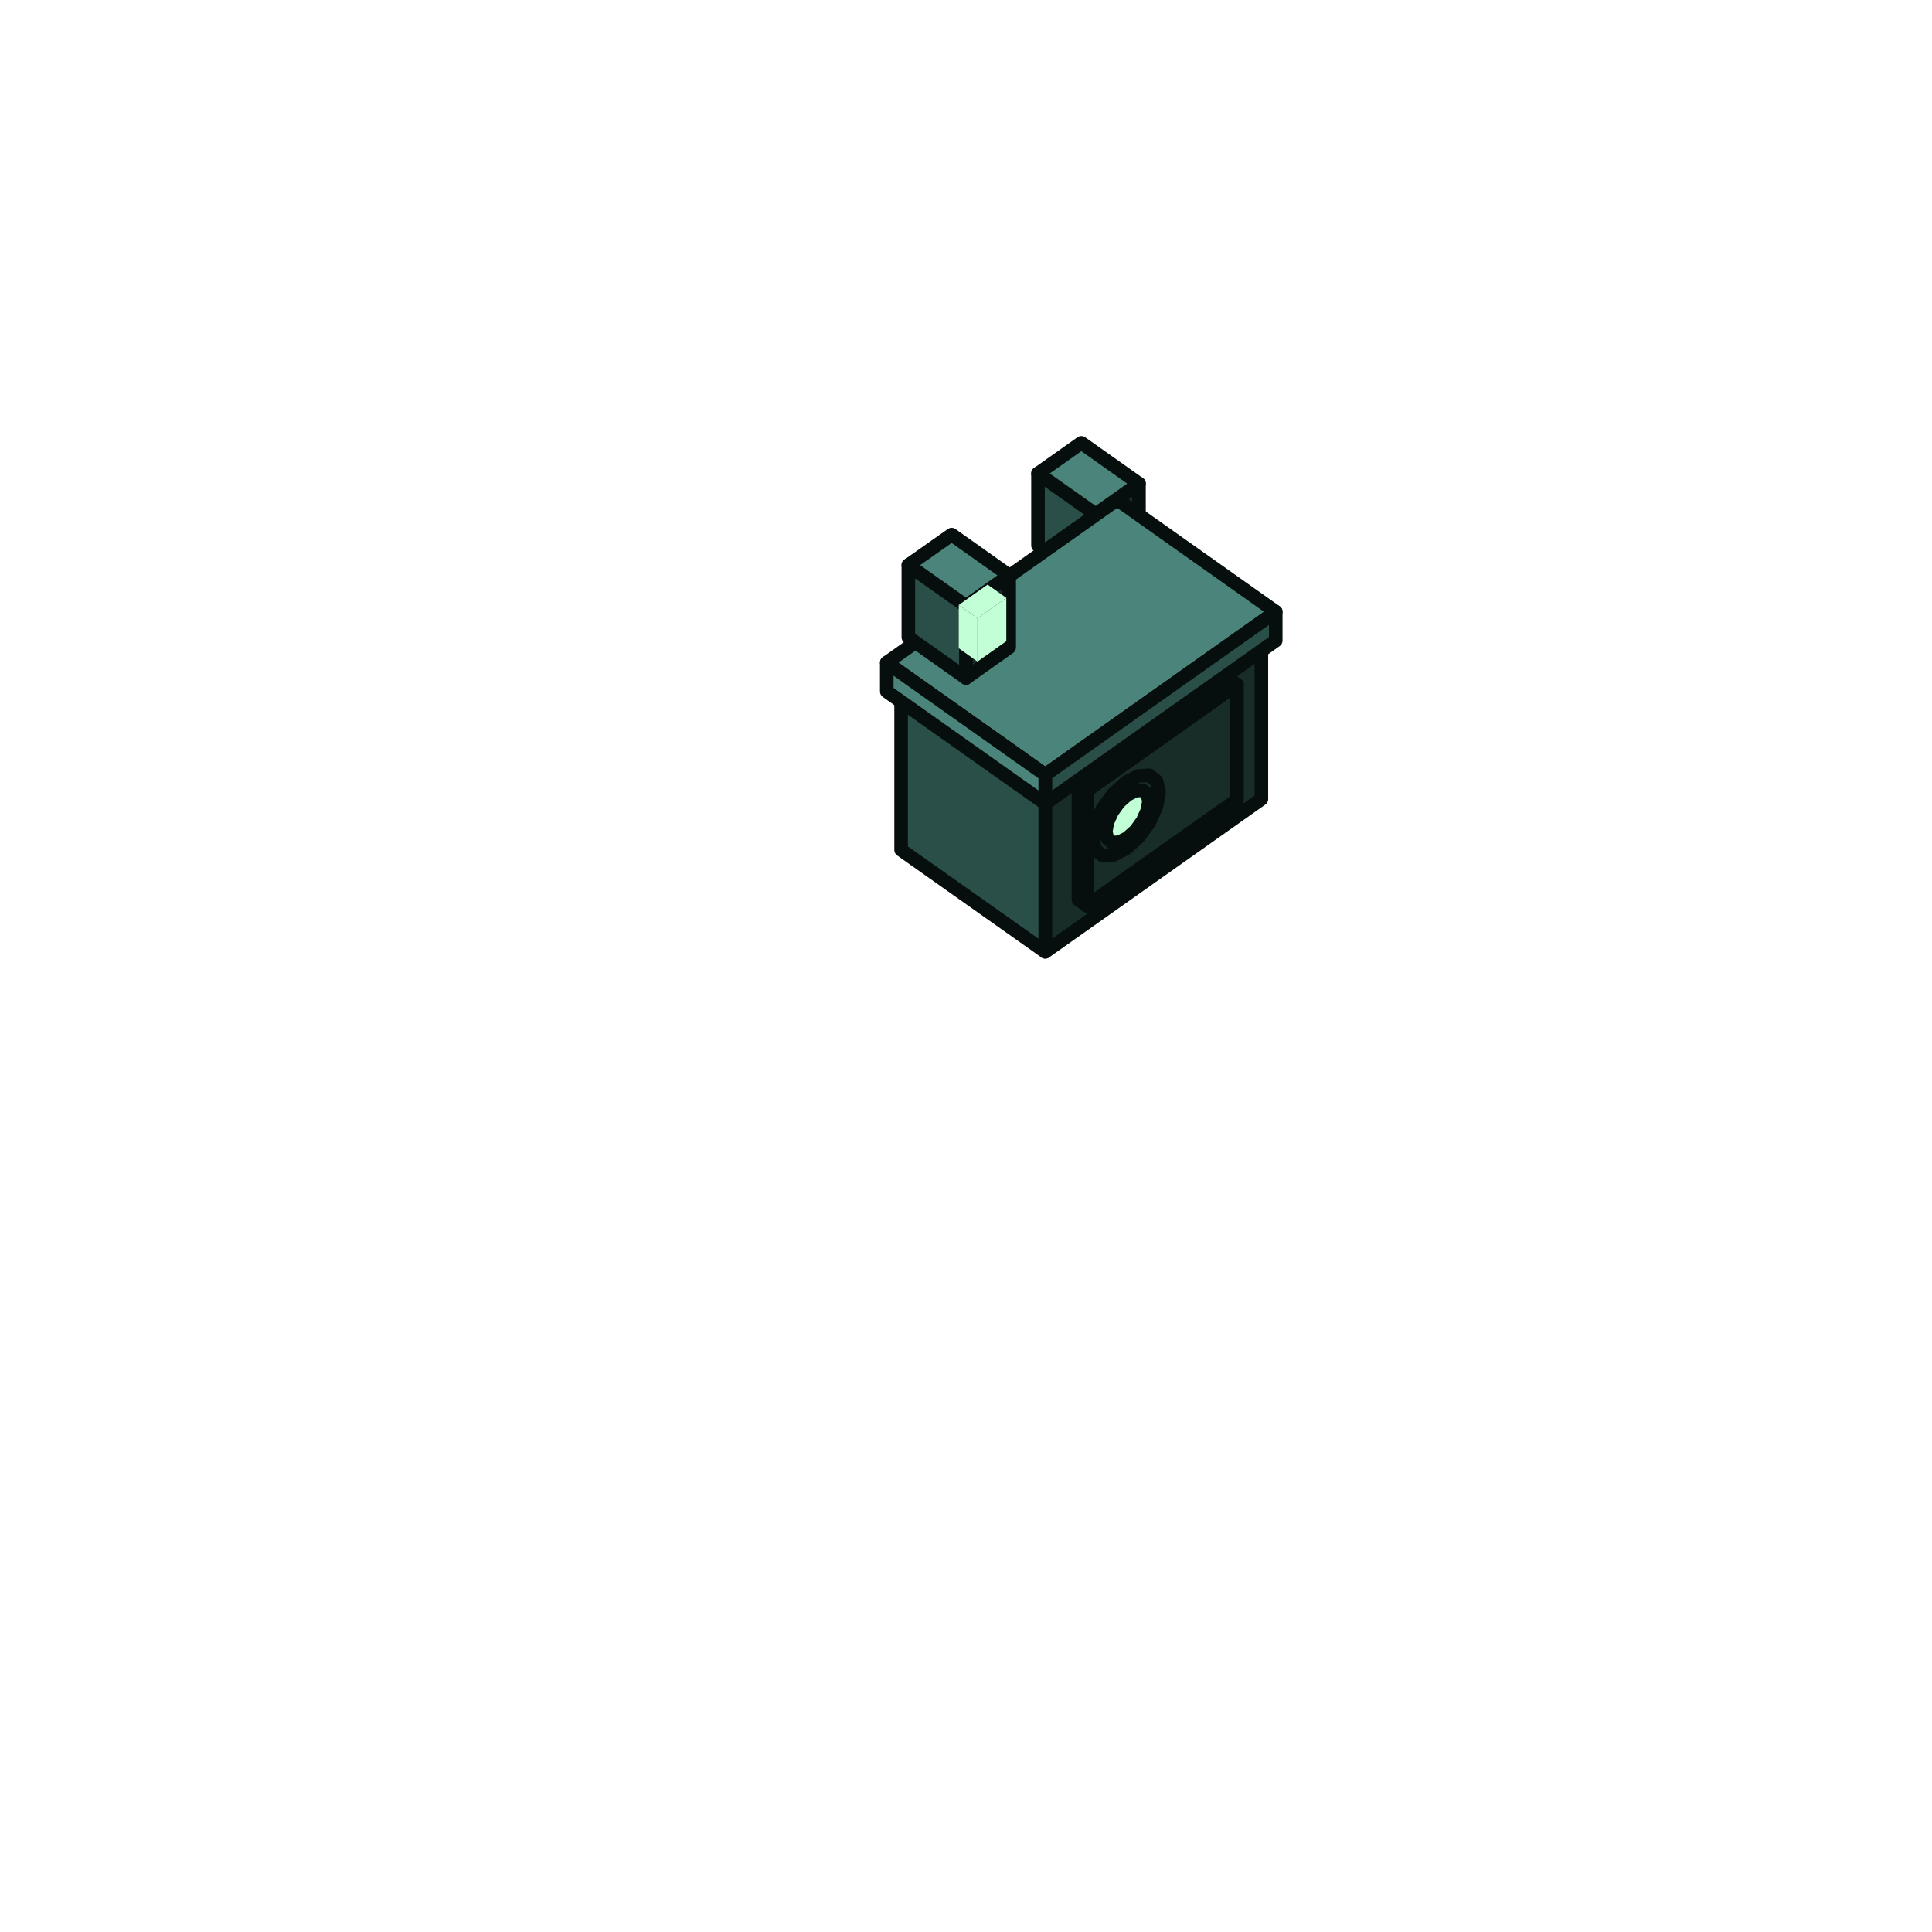
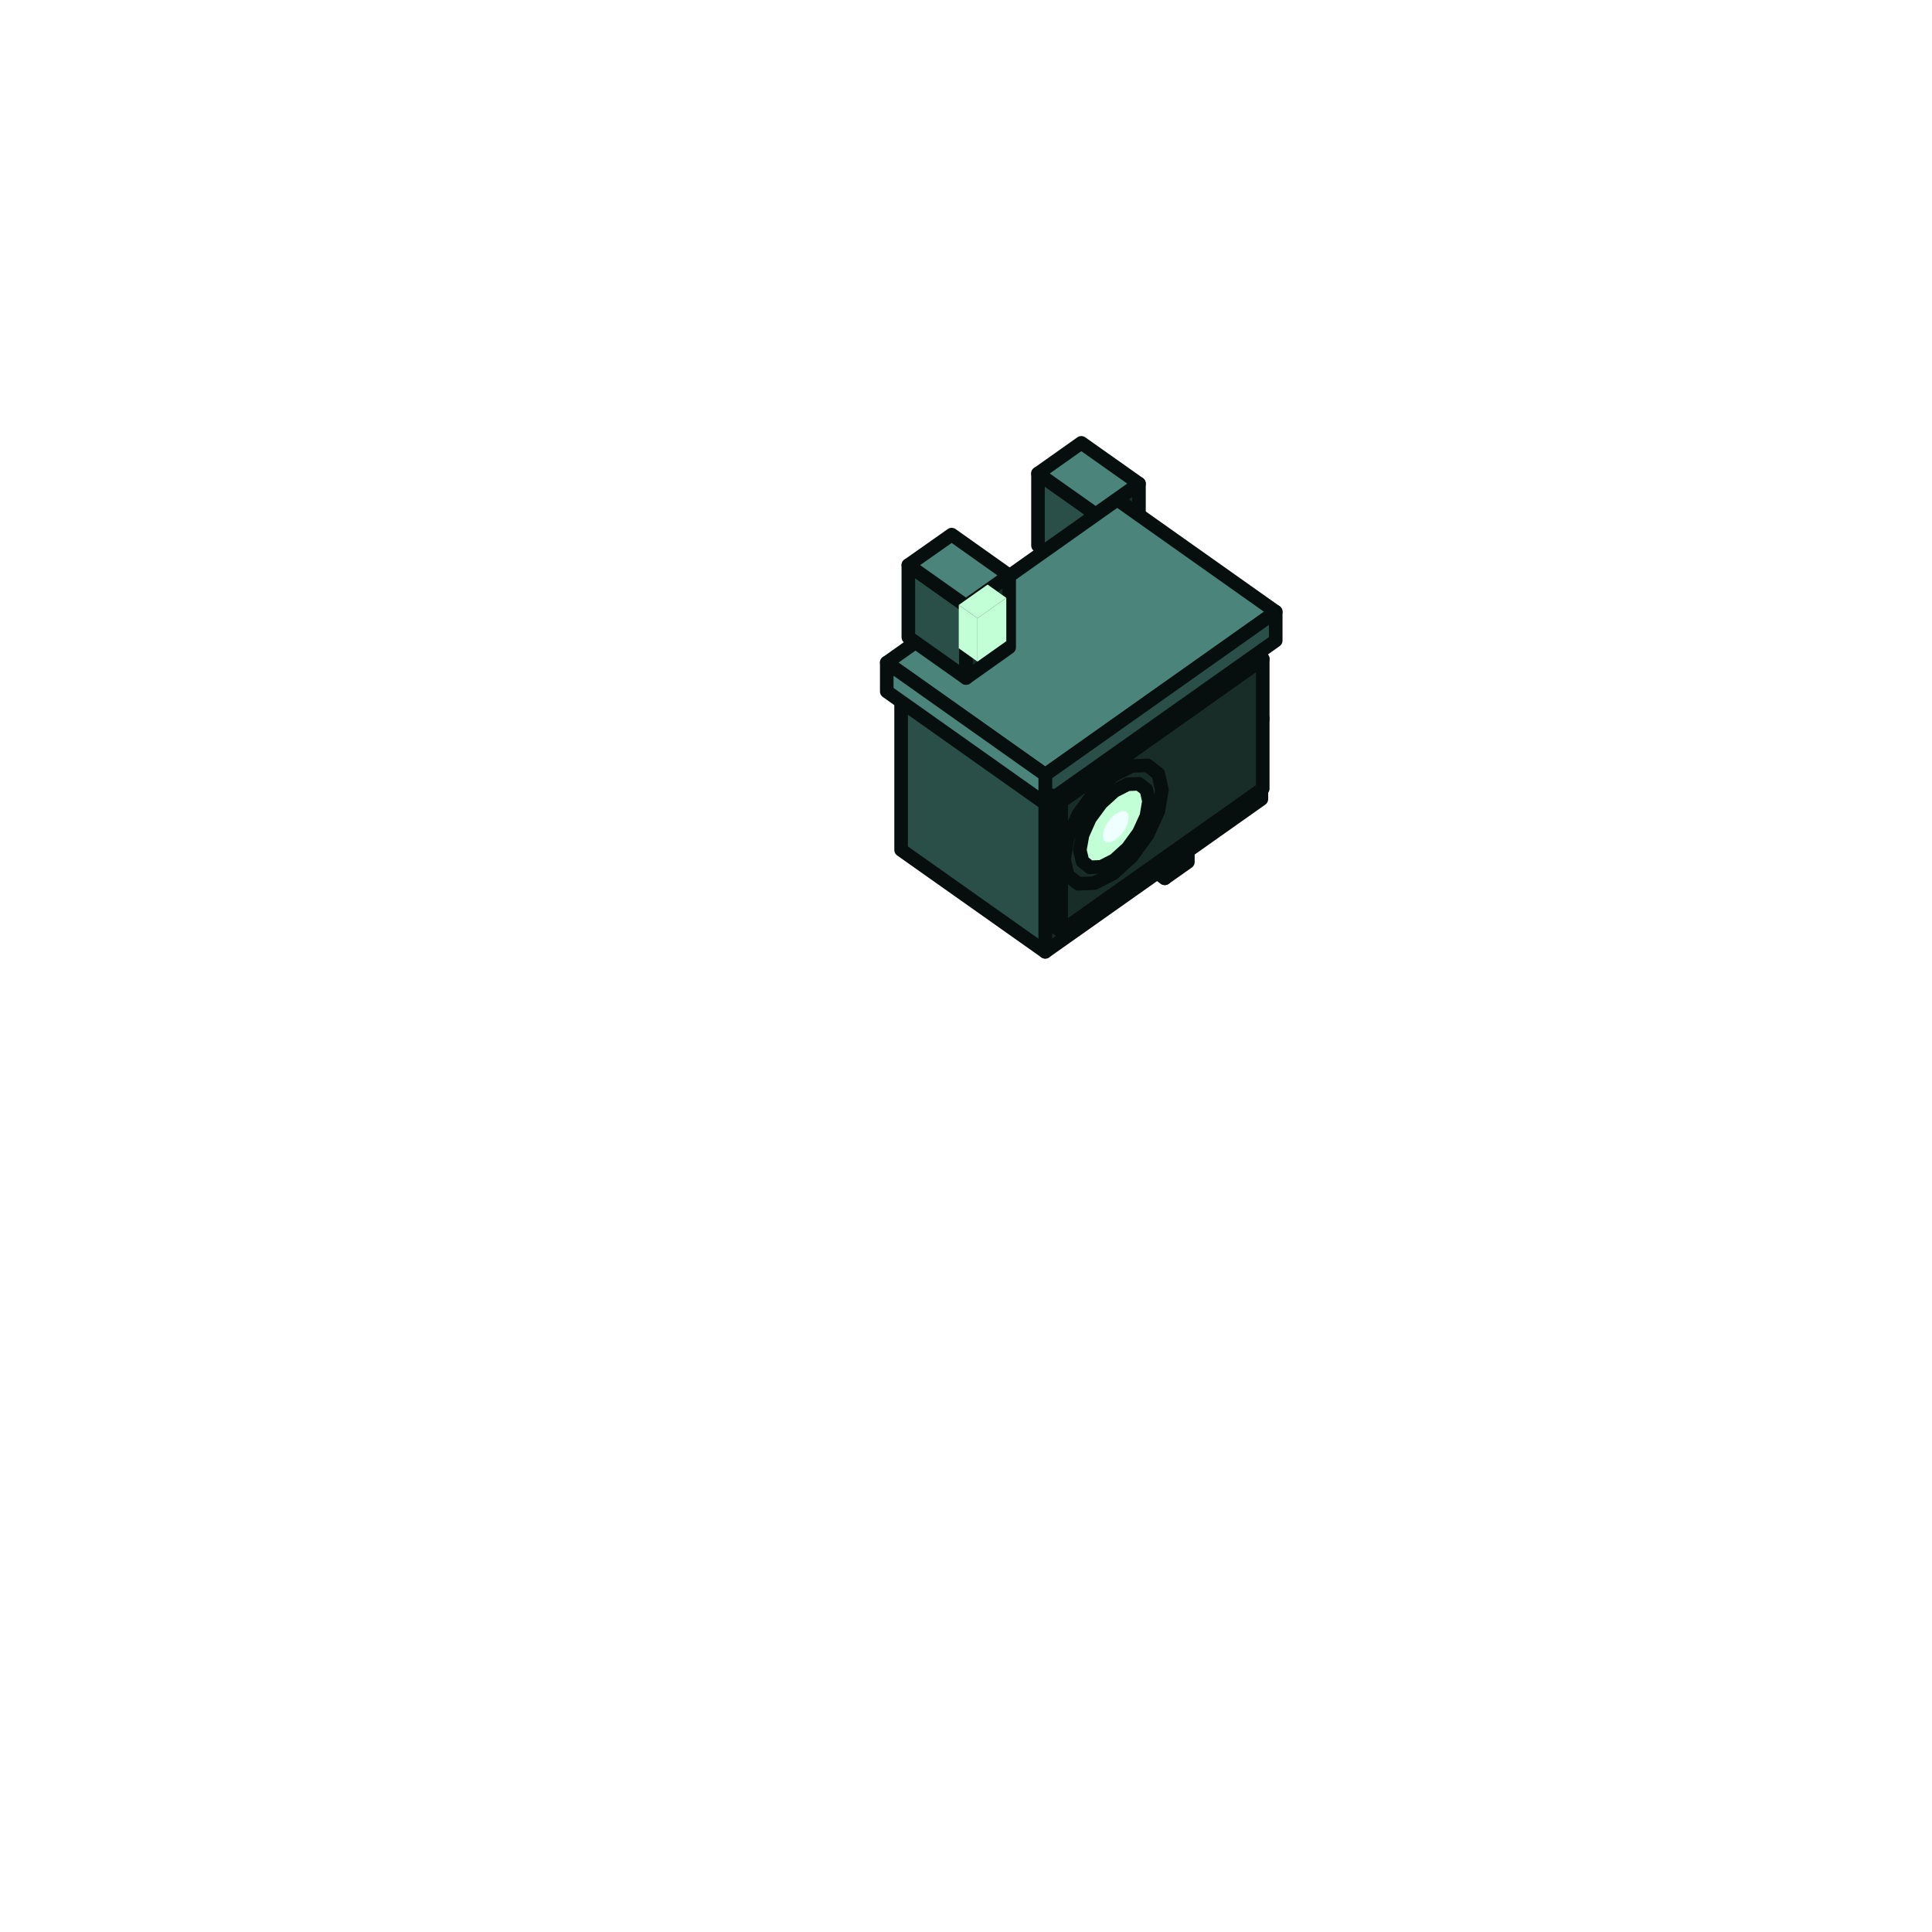
<svg xmlns="http://www.w3.org/2000/svg" viewBox="0 0 128 128" width="128" height="128" data-part-id="strix_head" data-type="head" data-direction="east">
  <g stroke="#060f0d" stroke-width="0.9" stroke-linejoin="round">
    <path d="M68.77 36.14 L72.59 38.84 L72.59 34.07 L68.77 31.37 Z" fill="#2a4e48" />
+     <path d="M83.66 47.61 L83.42 46.54 L82.71 45.99 L81.66 46.03 L80.42 46.66 L79.18 47.78 L78.12 49.23 L77.42 50.78 L77.17 52.2 L77.42 53.27 L78.12 53.82 L79.18 53.78 L80.42 53.15 L81.66 52.03 L82.71 50.58 L83.42 49.03 Z" fill="#182c28" />
+     <path d="M82.81 48.35 L82.63 47.6 L82.13 47.21 L81.39 47.24 L80.51 47.68 L79.64 48.48 L78.89 49.5 L78.4 50.59 L78.22 51.59 L78.4 52.35 L78.89 52.74 L79.64 52.71 L80.51 52.26 L81.39 51.47 L82.13 50.45 L82.63 49.35 Z" fill="#c2ffd7" />
+     <path d="M81.47 49.43 L81.4 49.15 L81.22 49.0 L80.94 49.01 L80.61 49.18 L80.28 49.48 L80.0 49.86 L79.82 50.27 L79.75 50.65 L79.82 50.93 L80.0 51.08 L80.28 51.07 L80.61 50.9 L80.94 50.6 L81.22 50.22 L81.4 49.81 Z" fill="#efffff" stroke="none" />
    <path d="M72.59 38.84 L75.46 36.82 L75.46 32.04 L72.59 34.07 Z" fill="#182c28" />
    <path d="M73.36 37.75 L75.26 36.4 L75.26 33.54 L73.36 34.89 Z" fill="#c2ffd7" stroke="none" />
+     <path d="M77.17 58.19 L78.7 57.11 L78.7 54.72 L77.17 55.8 Z" fill="#182c28" />
    <path d="M68.77 31.37 L72.59 34.07 L75.46 32.04 L71.64 29.34 Z" fill="#4a847b" />
-     <path d="M81.76 48.96 L81.59 48.24 L81.11 47.86 L80.4 47.89 L79.56 48.32 L78.72 49.08 L78.01 50.06 L77.53 51.11 L77.36 52.07 L77.53 52.79 L78.01 53.16 L78.72 53.14 L79.56 52.71 L80.4 51.95 L81.11 50.97 L81.59 49.92 Z" fill="#182c28" />
    <path d="M72.11 36.87 L73.36 37.75 L73.36 34.89 L72.11 34.01 Z" fill="#c2ffd7" stroke="none" />
-     <path d="M81.09 49.57 L80.98 49.1 L80.67 48.85 L80.2 48.87 L79.66 49.15 L79.11 49.64 L78.64 50.28 L78.33 50.97 L78.22 51.59 L78.33 52.06 L78.64 52.31 L79.11 52.29 L79.66 52.01 L80.2 51.52 L80.67 50.88 L80.98 50.19 Z" fill="#c2ffd7" />
+     <path d="M76.22 57.51 L77.17 58.19 L77.17 55.8 L76.22 55.13 Z" fill="#74a394" />
+     <path d="M76.22 55.13 L77.17 55.8 L78.7 54.72 L77.75 54.05 Z" fill="#74a394" />
    <path d="M72.11 34.01 L73.36 34.89 L75.26 33.54 L74.02 32.66 Z" fill="#c2ffd7" stroke="none" />
-     <path d="M77.17 57.23 L78.7 56.15 L78.7 53.77 L77.17 54.85 Z" fill="#182c28" />
    <path d="M69.25 63.06 L83.57 52.94 L83.57 42.44 L69.25 52.56 Z" fill="#182c28" />
-     <path d="M76.22 56.56 L77.17 57.23 L77.17 54.85 L76.22 54.17 Z" fill="#74a394" />
    <path d="M59.7 45.81 L69.25 52.56 L83.57 42.44 L74.02 35.69 Z" fill="#4a847b" />
-     <path d="M76.22 54.17 L77.17 54.85 L78.7 53.77 L77.75 53.09 Z" fill="#74a394" />
-     <path d="M72.02 60.01 L81.95 52.99 L81.95 45.35 L72.02 52.37 Z" fill="#182c28" />
+     <path d="M70.3 61.7 L83.66 52.25 L83.66 43.66 L70.3 53.11 Z" fill="#182c28" />
    <path d="M59.7 56.31 L69.25 63.06 L69.25 52.56 L59.7 45.81 Z" fill="#2a4e48" />
    <path d="M58.75 43.9 L69.25 51.33 L84.52 40.53 L74.02 33.1 Z" fill="#4a847b" />
-     <path d="M76.79 52.47 L76.62 51.75 L76.15 51.37 L75.44 51.4 L74.6 51.83 L73.76 52.59 L73.04 53.57 L72.57 54.62 L72.4 55.58 L72.57 56.3 L73.04 56.67 L73.76 56.65 L74.6 56.22 L75.44 55.46 L76.15 54.48 L76.62 53.43 Z" fill="#182c28" />
-     <path d="M76.12 53.08 L76.01 52.61 L75.7 52.36 L75.24 52.38 L74.69 52.66 L74.14 53.15 L73.68 53.79 L73.37 54.48 L73.26 55.1 L73.37 55.57 L73.68 55.82 L74.14 55.8 L74.69 55.52 L75.24 55.03 L75.7 54.39 L76.01 53.7 Z" fill="#c2ffd7" />
-     <path d="M71.45 51.96 L72.02 52.37 L81.95 45.35 L81.37 44.94 Z" fill="#2a4e48" />
-     <path d="M71.45 59.6 L72.02 60.01 L72.02 52.37 L71.45 51.96 Z" fill="#182c28" />
+     <path d="M76.98 52.34 L76.74 51.27 L76.03 50.71 L74.98 50.75 L73.74 51.38 L72.49 52.51 L71.44 53.96 L70.74 55.51 L70.49 56.93 L70.74 57.99 L71.44 58.55 L72.49 58.51 L73.74 57.88 L74.98 56.75 L76.03 55.3 L76.74 53.75 Z" fill="#182c28" />
+     <path d="M69.73 52.7 L70.3 53.11 L83.66 43.66 L83.09 43.25 Z" fill="#2a4e48" />
+     <path d="M76.12 53.08 L75.95 52.32 L75.45 51.93 L74.71 51.96 L73.83 52.41 L72.96 53.2 L72.21 54.22 L71.72 55.32 L71.54 56.32 L71.72 57.07 L72.21 57.46 L72.96 57.43 L73.83 56.99 L74.71 56.19 L75.45 55.17 L75.95 54.08 Z" fill="#c2ffd7" />
+     <path d="M74.79 54.16 L74.72 53.87 L74.54 53.73 L74.26 53.74 L73.93 53.91 L73.6 54.2 L73.32 54.59 L73.13 55.0 L73.07 55.37 L73.13 55.66 L73.32 55.8 L73.6 55.79 L73.93 55.62 L74.26 55.33 L74.54 54.94 L74.72 54.53 Z" fill="#efffff" stroke="none" />
    <path d="M69.25 53.24 L84.52 42.44 L84.52 40.53 L69.25 51.33 Z" fill="#2a4e48" />
    <path d="M60.18 42.22 L64.0 44.92 L64.0 40.14 L60.18 37.44 Z" fill="#2a4e48" />
    <path d="M64.0 44.92 L66.86 42.89 L66.86 38.12 L64.0 40.14 Z" fill="#182c28" />
    <path d="M64.76 43.83 L66.67 42.48 L66.67 39.61 L64.76 40.96 Z" fill="#c2ffd7" stroke="none" />
+     <path d="M69.73 61.29 L70.3 61.7 L70.3 53.11 L69.73 52.7 Z" fill="#182c28" />
    <path d="M60.18 37.44 L64.0 40.14 L66.86 38.12 L63.05 35.42 Z" fill="#4a847b" />
    <path d="M63.52 42.95 L64.76 43.83 L64.76 40.96 L63.52 40.08 Z" fill="#c2ffd7" stroke="none" />
    <path d="M63.52 40.08 L64.76 40.96 L66.67 39.61 L65.43 38.73 Z" fill="#c2ffd7" stroke="none" />
    <path d="M58.75 45.81 L69.25 53.24 L69.25 51.33 L58.75 43.9 Z" fill="#4a847b" />
  </g>
</svg>
